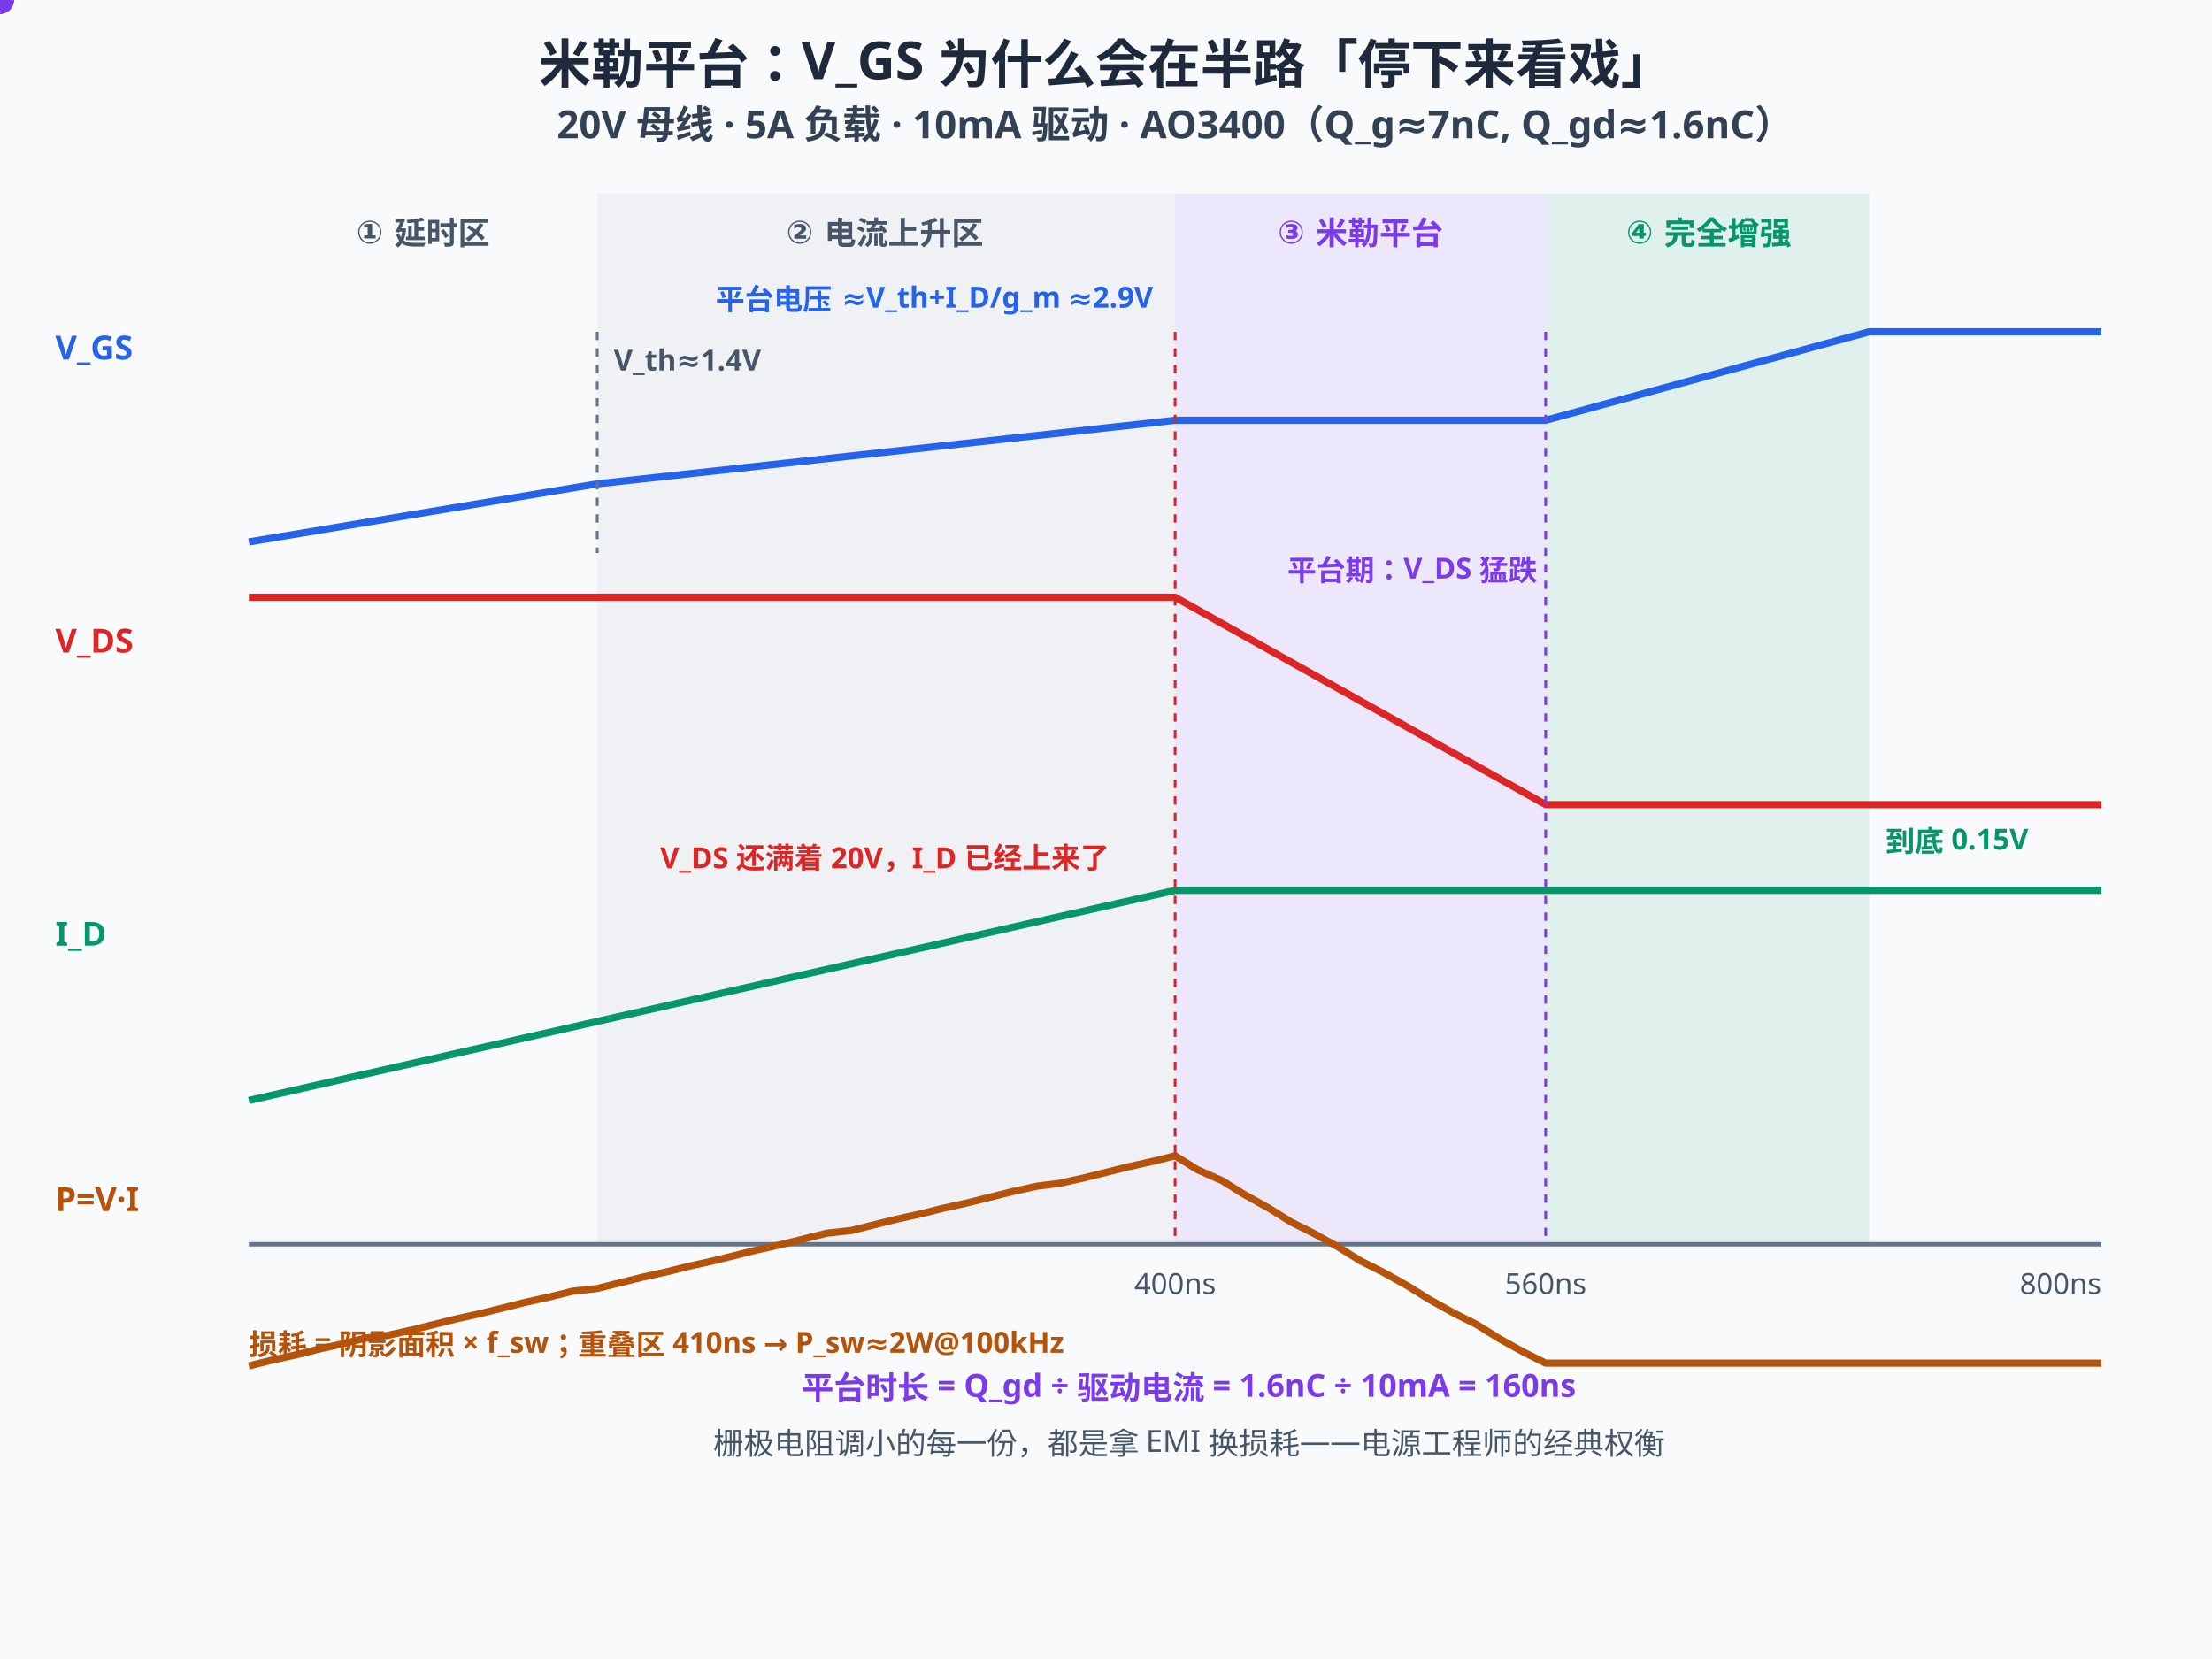
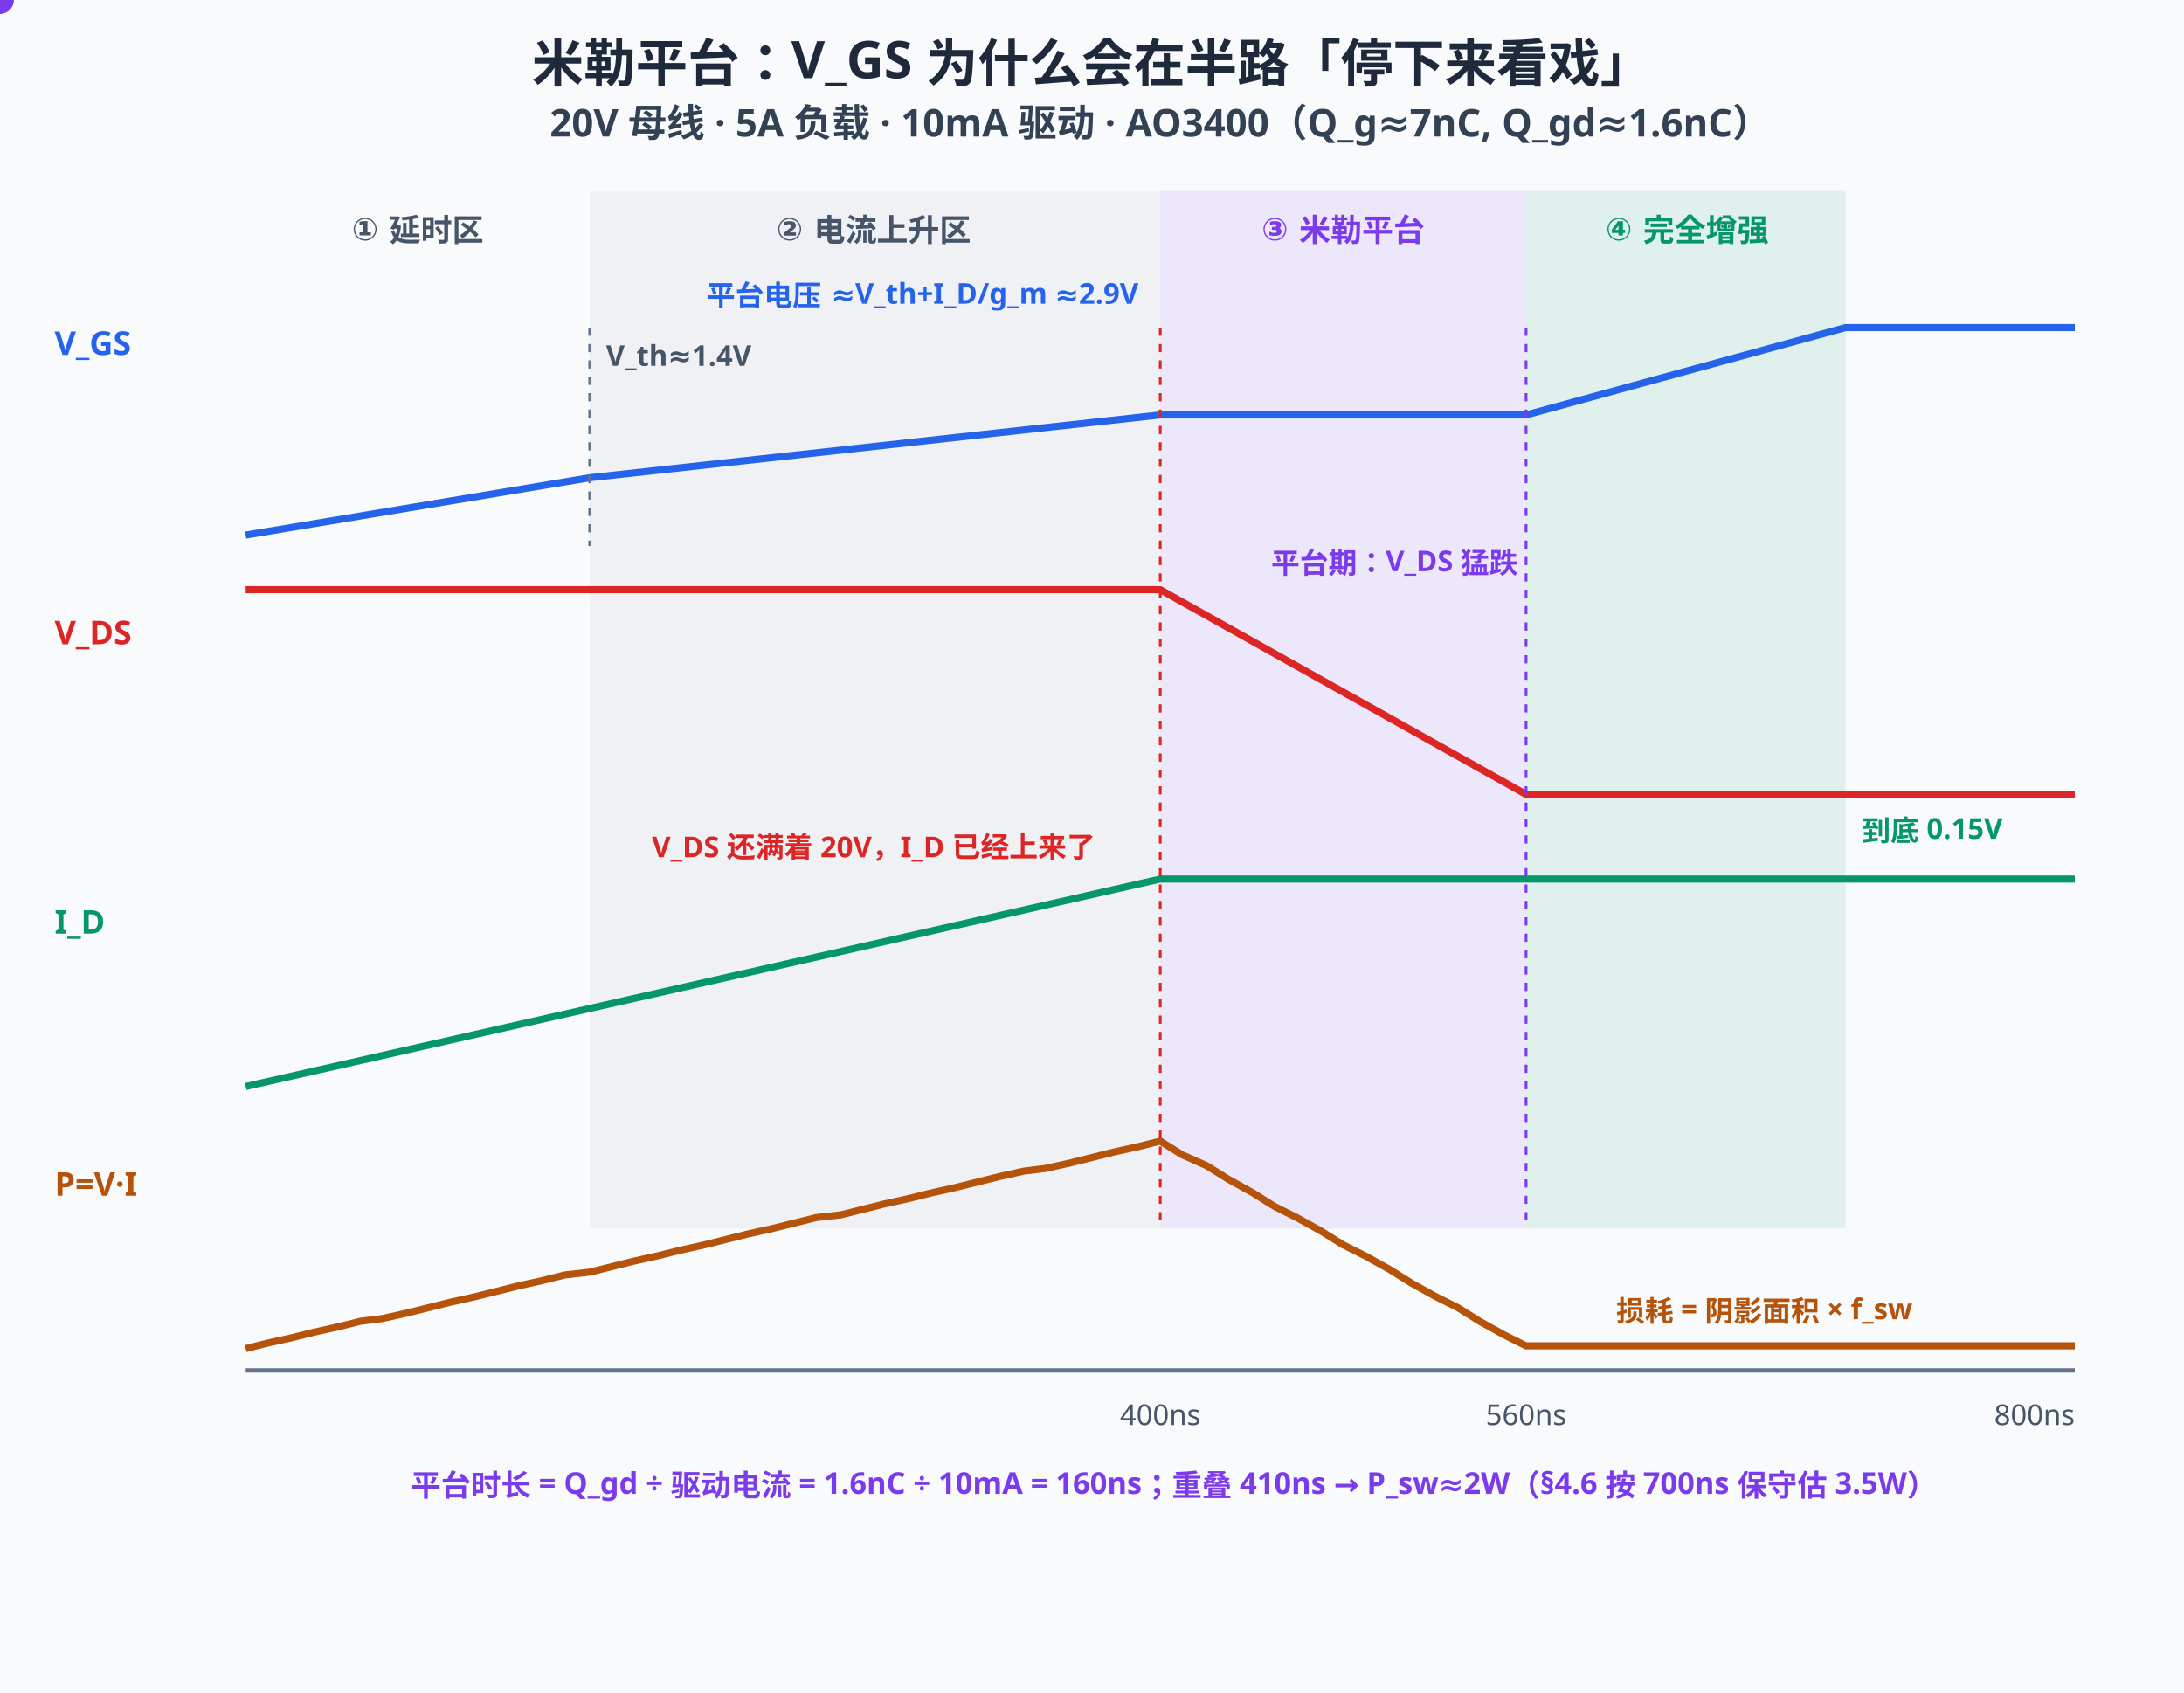
- <svg xmlns="http://www.w3.org/2000/svg" width="800" height="600" viewBox="0 0 800 600">
-   <rect width="800" height="600" fill="#f8fafc" />
+ <svg xmlns="http://www.w3.org/2000/svg" width="800" height="620" viewBox="0 0 800 620">
+   <rect width="800" height="620" fill="#f8fafc" />
  <style>
text{font-family:"Segoe UI","Microsoft YaHei",sans-serif;}
@media (prefers-color-scheme: dark){
rect[fill="#f8fafc"]{fill:#0f172a}
[fill="#1e293b"]{fill:#f1f5f9}[stroke="#1e293b"]{stroke:#f1f5f9}
[fill="#334155"]{fill:#e2e8f0}[stroke="#334155"]{stroke:#e2e8f0}
[fill="#475569"]{fill:#cbd5e1}[stroke="#475569"]{stroke:#cbd5e1}
[fill="#64748b"]{fill:#94a3b8}[stroke="#64748b"]{stroke:#94a3b8}
[fill="#dbeafe"]{fill:#1e3a8a}[fill="#eff6ff"]{fill:#172554}
[fill="#1d4ed8"]{fill:#60a5fa}[fill="#2563eb"]{fill:#60a5fa}[fill="#3b82f6"]{fill:#60a5fa}
[fill="#ecfdf5"]{fill:#022c22}[fill="#059669"]{fill:#34d399}[fill="#065f46"]{fill:#6ee7b7}[fill="#10b981"]{fill:#34d399}
[fill="#fffbeb"]{fill:#451a03}[fill="#b45309"]{fill:#fcd34d}[fill="#92400e"]{fill:#fcd34d}[fill="#f59e0b"]{fill:#fbbf24}
[fill="#fef2f2"]{fill:#450a0a}[fill="#dc2626"]{fill:#f87171}[fill="#991b1b"]{fill:#fca5a5}
[fill="#cbd5e1"]{fill:#334155}[stroke="#cbd5e1"]{stroke:#475569}
[fill="#ffffff"]{fill:#0f172a}[fill="#94a3b8"]{fill:#64748b}[stroke="#94a3b8"]{stroke:#64748b}
[fill="#7c3aed"]{fill:#a78bfa}[stroke="#7c3aed"]{stroke:#a78bfa}
}
</style>
  <text x="400" y="30" text-anchor="middle" font-size="19" font-weight="bold" fill="#1e293b">米勒平台：V_GS 为什么会在半路「停下来看戏」</text>
  <text x="425" y="50" text-anchor="middle" font-size="14" font-weight="bold" fill="#334155">20V 母线 · 5A 负载 · 10mA 驱动 · AO3400（Q_g≈7nC, Q_gd≈1.6nC）</text>
  <rect x="216" y="70" width="209" height="380" fill="#94a3b8" opacity="0.10" />
  <rect x="425" y="70" width="134" height="380" fill="#7c3aed" opacity="0.10" />
  <rect x="559" y="70" width="117" height="380" fill="#059669" opacity="0.10" />
  <text x="153" y="88" text-anchor="middle" font-size="11.5" font-weight="bold" fill="#475569">① 延时区</text>
  <text x="320" y="88" text-anchor="middle" font-size="11.5" font-weight="bold" fill="#475569">② 电流上升区</text>
  <text x="492" y="88" text-anchor="middle" font-size="11.5" font-weight="bold" fill="#7c3aed">③ 米勒平台</text>
  <text x="618" y="88" text-anchor="middle" font-size="11.5" font-weight="bold" fill="#059669">④ 完全增强</text>
  <text x="20" y="130" font-size="12" font-weight="bold" fill="#2563eb">V_GS</text>
  <text x="20" y="236" font-size="12" font-weight="bold" fill="#dc2626">V_DS</text>
  <text x="20" y="342" font-size="12" font-weight="bold" fill="#059669">I_D</text>
  <text x="20" y="438" font-size="12" font-weight="bold" fill="#b45309">P=V·I</text>
-   <line x1="90" y1="450" x2="760" y2="450" stroke="#64748b" stroke-width="1.6" />
+   <line x1="90" y1="502" x2="760" y2="502" stroke="#64748b" stroke-width="1.6" />
  <path d="M90,196 L216,175 L425,152 L559,152 L676,120 L760,120" fill="none" stroke="#2563eb" stroke-width="2.6" stroke-linejoin="round" />
  <path d="M90,216 L425,216 L559,291 L760,291" fill="none" stroke="#dc2626" stroke-width="2.6" stroke-linejoin="round" />
  <path d="M90,398 L425,322 L760,322" fill="none" stroke="#059669" stroke-width="2.6" stroke-linejoin="round" />
  <path d="M90,494 L98,492 L107,490 L115,488 L124,486 L132,484 L140,483 L149,481 L157,479 L165,477 L174,475 L182,473 L190,471 L199,469 L207,467 L216,466 L224,464 L232,462 L241,460 L249,458 L258,456 L266,454 L274,452 L283,450 L291,448 L299,446 L308,445 L316,443 L324,441 L333,439 L341,437 L350,435 L358,433 L366,431 L375,429 L383,428 L392,426 L400,424 L408,422 L417,420 L425,418 L433,423 L442,427 L450,432 L459,437 L467,442 L475,446 L484,451 L492,456 L500,460 L509,465 L517,470 L526,475 L534,479 L542,484 L551,489 L559,493 L567,493 L576,493 L584,493 L592,493 L601,493 L609,493 L618,493 L626,493 L634,493 L643,493 L651,493 L660,493 L668,493 L676,493 L685,493 L693,493 L701,493 L710,493 L718,493 L726,493 L735,493 L743,493 L752,493 L760,493" fill="none" stroke="#b45309" stroke-width="2.6" stroke-linejoin="round" />
  <line x1="425" y1="120" x2="425" y2="450" stroke="#dc2626" stroke-width="1" stroke-dasharray="3,3" />
  <line x1="559" y1="120" x2="559" y2="450" stroke="#7c3aed" stroke-width="1" stroke-dasharray="3,3" />
  <line x1="216" y1="120" x2="216" y2="200" stroke="#64748b" stroke-width="1" stroke-dasharray="3,3" />
  <text x="222" y="134" font-size="10.5" font-weight="bold" fill="#475569">V_th≈1.4V</text>
  <text x="417" y="112" text-anchor="end" font-size="10.5" font-weight="bold" fill="#2563eb">平台电压 ≈V_th+I_D/g_m ≈2.9V</text>
  <text x="682" y="308" font-size="10.5" font-weight="bold" fill="#059669">到底 0.15V</text>
  <text x="556" y="210" text-anchor="end" font-size="10.5" font-weight="bold" fill="#7c3aed">平台期：V_DS 猛跌</text>
  <text x="320" y="314" text-anchor="middle" font-size="10.5" font-weight="bold" fill="#dc2626">V_DS 还满着 20V，I_D 已经上来了</text>
-   <text x="90" y="490" font-size="10.5" font-weight="bold" fill="#b45309">损耗 = 阴影面积 × f_sw；重叠区 410ns → P_sw≈2W@100kHz</text>
+   <text x="592" y="484" font-size="10.5" font-weight="bold" fill="#b45309">损耗 = 阴影面积 × f_sw</text>
  <circle r="5" fill="#2563eb">
    <animateMotion dur="10s" repeatCount="indefinite" keyPoints="0;0.35;0.35;1" keyTimes="0;0.18;0.62;1" path="M90,196 L216,175 L425,152 L559,152 L676,120 L760,120" />
  </circle>
  <circle r="5" fill="#dc2626">
    <animateMotion dur="10s" repeatCount="indefinite" keyPoints="0;0.35;0.35;1" keyTimes="0;0.18;0.62;1" path="M90,216 L425,216 L559,291 L760,291" />
  </circle>
  <circle r="5" fill="#7c3aed">
    <animateMotion dur="10s" repeatCount="indefinite" keyPoints="0;0.4;1" keyTimes="0;0.18;0.62" path="M174,84 L492,84 L492,152" />
  </circle>
-   <text x="425" y="468" text-anchor="middle" font-size="10.5" fill="#475569">400ns</text>
-   <text x="559" y="468" text-anchor="middle" font-size="10.5" fill="#475569">560ns</text>
-   <text x="760" y="468" text-anchor="end" font-size="10.5" fill="#475569">800ns</text>
-   <text x="430" y="506" text-anchor="middle" font-size="11.5" font-weight="bold" fill="#7c3aed">平台时长 = Q_gd ÷ 驱动电流 = 1.6nC ÷ 10mA = 160ns</text>
-   <text x="430" y="526" text-anchor="middle" font-size="11" fill="#475569">栅极电阻调小的每一份，都是拿 EMI 换损耗——电源工程师的经典权衡</text>
-   <text x="400" y="560" text-anchor="middle" font-size="14.5" font-weight="bold" fill="#dc2626" opacity="0">① 前 400ns：栅极电流先填 C_GS，I_D 起来时 V_DS 还满着——最疼的一段<animate attributeName="opacity" values="0;1;1;0;0" keyTimes="0;0.03;0.2;0.25;1" dur="10s" repeatCount="indefinite" />
+   <text x="425" y="522" text-anchor="middle" font-size="10.5" fill="#475569">400ns</text>
+   <text x="559" y="522" text-anchor="middle" font-size="10.5" fill="#475569">560ns</text>
+   <text x="760" y="522" text-anchor="end" font-size="10.5" fill="#475569">800ns</text>
+   <text x="430" y="548" text-anchor="middle" font-size="11" font-weight="bold" fill="#7c3aed">平台时长 = Q_gd ÷ 驱动电流 = 1.6nC ÷ 10mA = 160ns；重叠 410ns → P_sw≈2W（§4.6 按 700ns 保守估 3.5W）</text>
+   <text x="400" y="584" text-anchor="middle" font-size="14.5" font-weight="bold" fill="#dc2626" opacity="0">① 前 400ns：栅极电流先填 C_GS，I_D 起来时 V_DS 还满着——最疼的一段<animate attributeName="opacity" values="0;1;1;0;0" keyTimes="0;0.03;0.2;0.25;1" dur="10s" repeatCount="indefinite" />
  </text>
-   <text x="400" y="560" text-anchor="middle" font-size="14.5" font-weight="bold" fill="#7c3aed" opacity="0">② 平台期：驱动电流全被 C_GD 抽走，V_GS 被钉住，V_DS 一路雪崩下跌<animate attributeName="opacity" values="0;0;1;1;0;0" keyTimes="0;0.25;0.3;0.5;0.55;1" dur="10s" repeatCount="indefinite" />
+   <text x="400" y="584" text-anchor="middle" font-size="14.5" font-weight="bold" fill="#7c3aed" opacity="0">② 平台期：驱动电流全被 C_GD 抽走，V_GS 被钉住，V_DS 一路雪崩下跌<animate attributeName="opacity" values="0;0;1;1;0;0" keyTimes="0;0.25;0.3;0.5;0.55;1" dur="10s" repeatCount="indefinite" />
  </text>
-   <text x="400" y="560" text-anchor="middle" font-size="14.5" font-weight="bold" fill="#059669" opacity="0">③ 平台结束才是 R_DS(on) 生效的时刻：0.75W 导通损耗此刻才开始<animate attributeName="opacity" values="0;0;1;1;0;0" keyTimes="0;0.55;0.6;0.8;0.85;1" dur="10s" repeatCount="indefinite" />
+   <text x="400" y="584" text-anchor="middle" font-size="14.5" font-weight="bold" fill="#059669" opacity="0">③ 平台结束才是 R_DS(on) 生效的时刻：0.75W 导通损耗此刻才开始<animate attributeName="opacity" values="0;0;1;1;0;0" keyTimes="0;0.55;0.6;0.8;0.85;1" dur="10s" repeatCount="indefinite" />
  </text>
-   <text x="400" y="560" text-anchor="middle" font-size="14.5" font-weight="bold" fill="#2563eb" opacity="0">④ 记住 Q_gd：它比 C_rss 更直接地告诉你「这管子开关有多肉」<animate attributeName="opacity" values="0;0;1;1" keyTimes="0;0.85;0.9;1" dur="10s" repeatCount="indefinite" />
+   <text x="400" y="584" text-anchor="middle" font-size="14.5" font-weight="bold" fill="#2563eb" opacity="0">④ 记住 Q_gd：它比 C_rss 更直接地告诉你「这管子开关有多肉」<animate attributeName="opacity" values="0;0;1;1" keyTimes="0;0.85;0.9;1" dur="10s" repeatCount="indefinite" />
  </text>
</svg>
